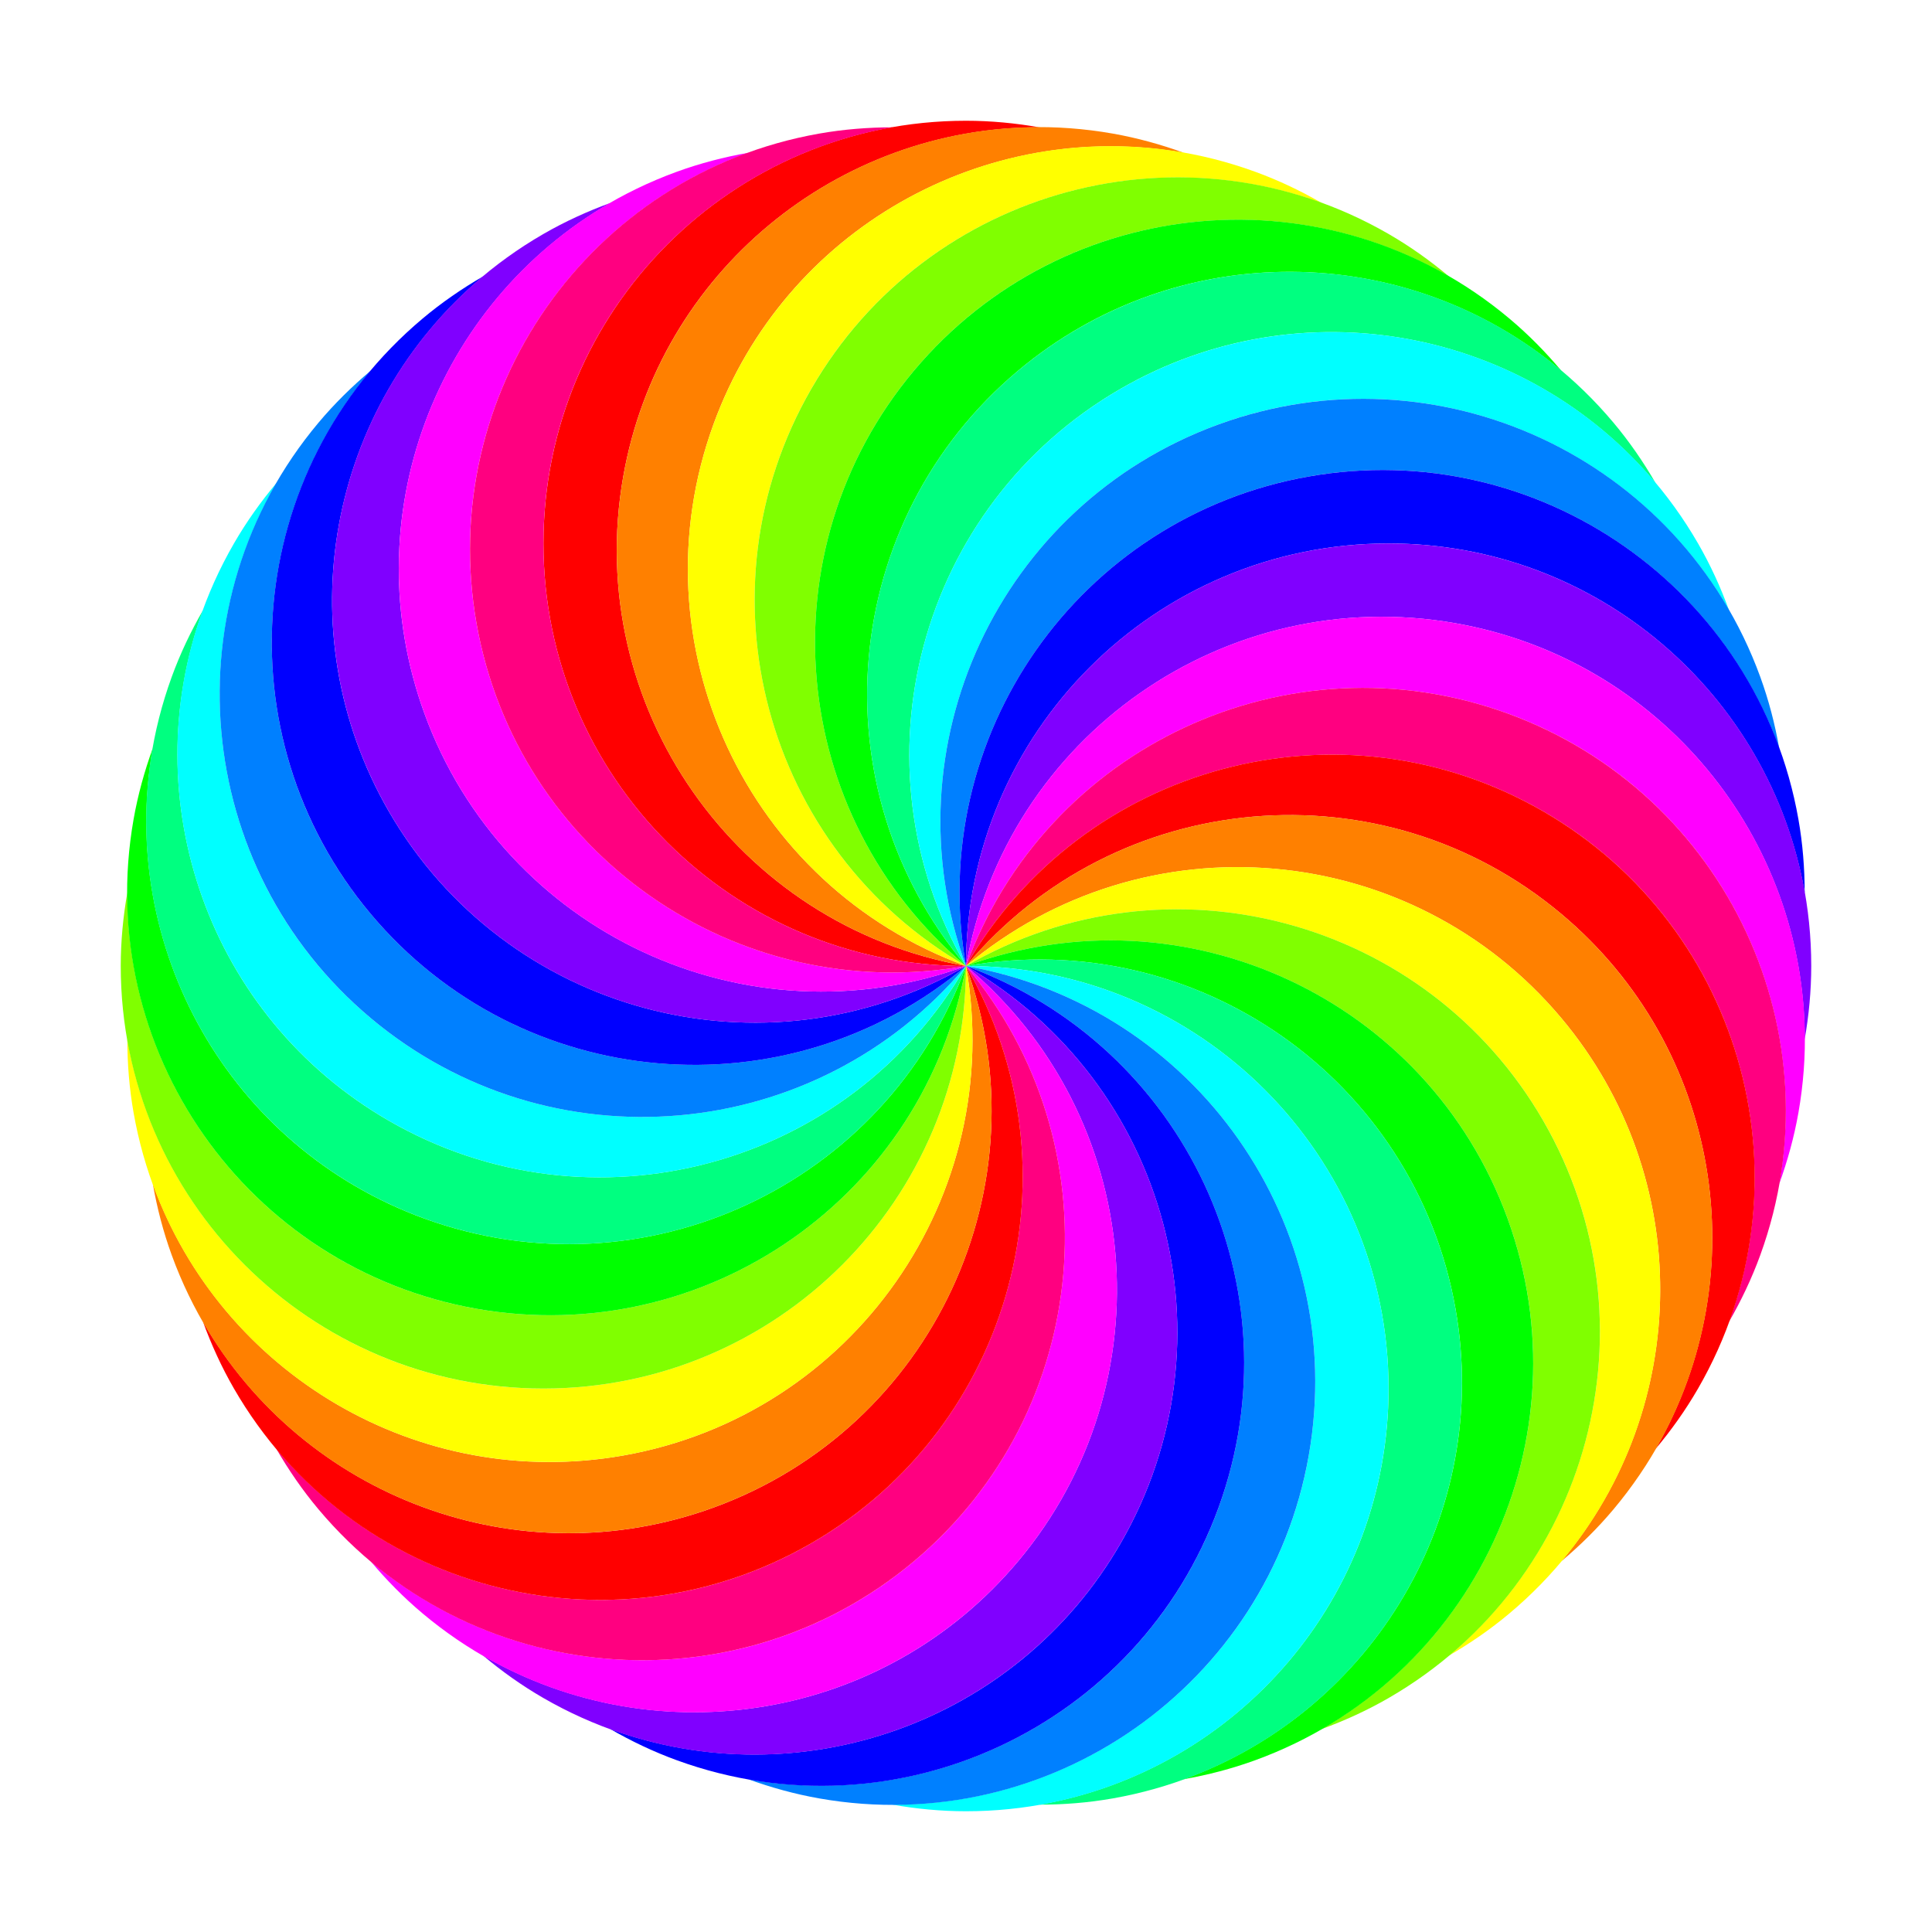
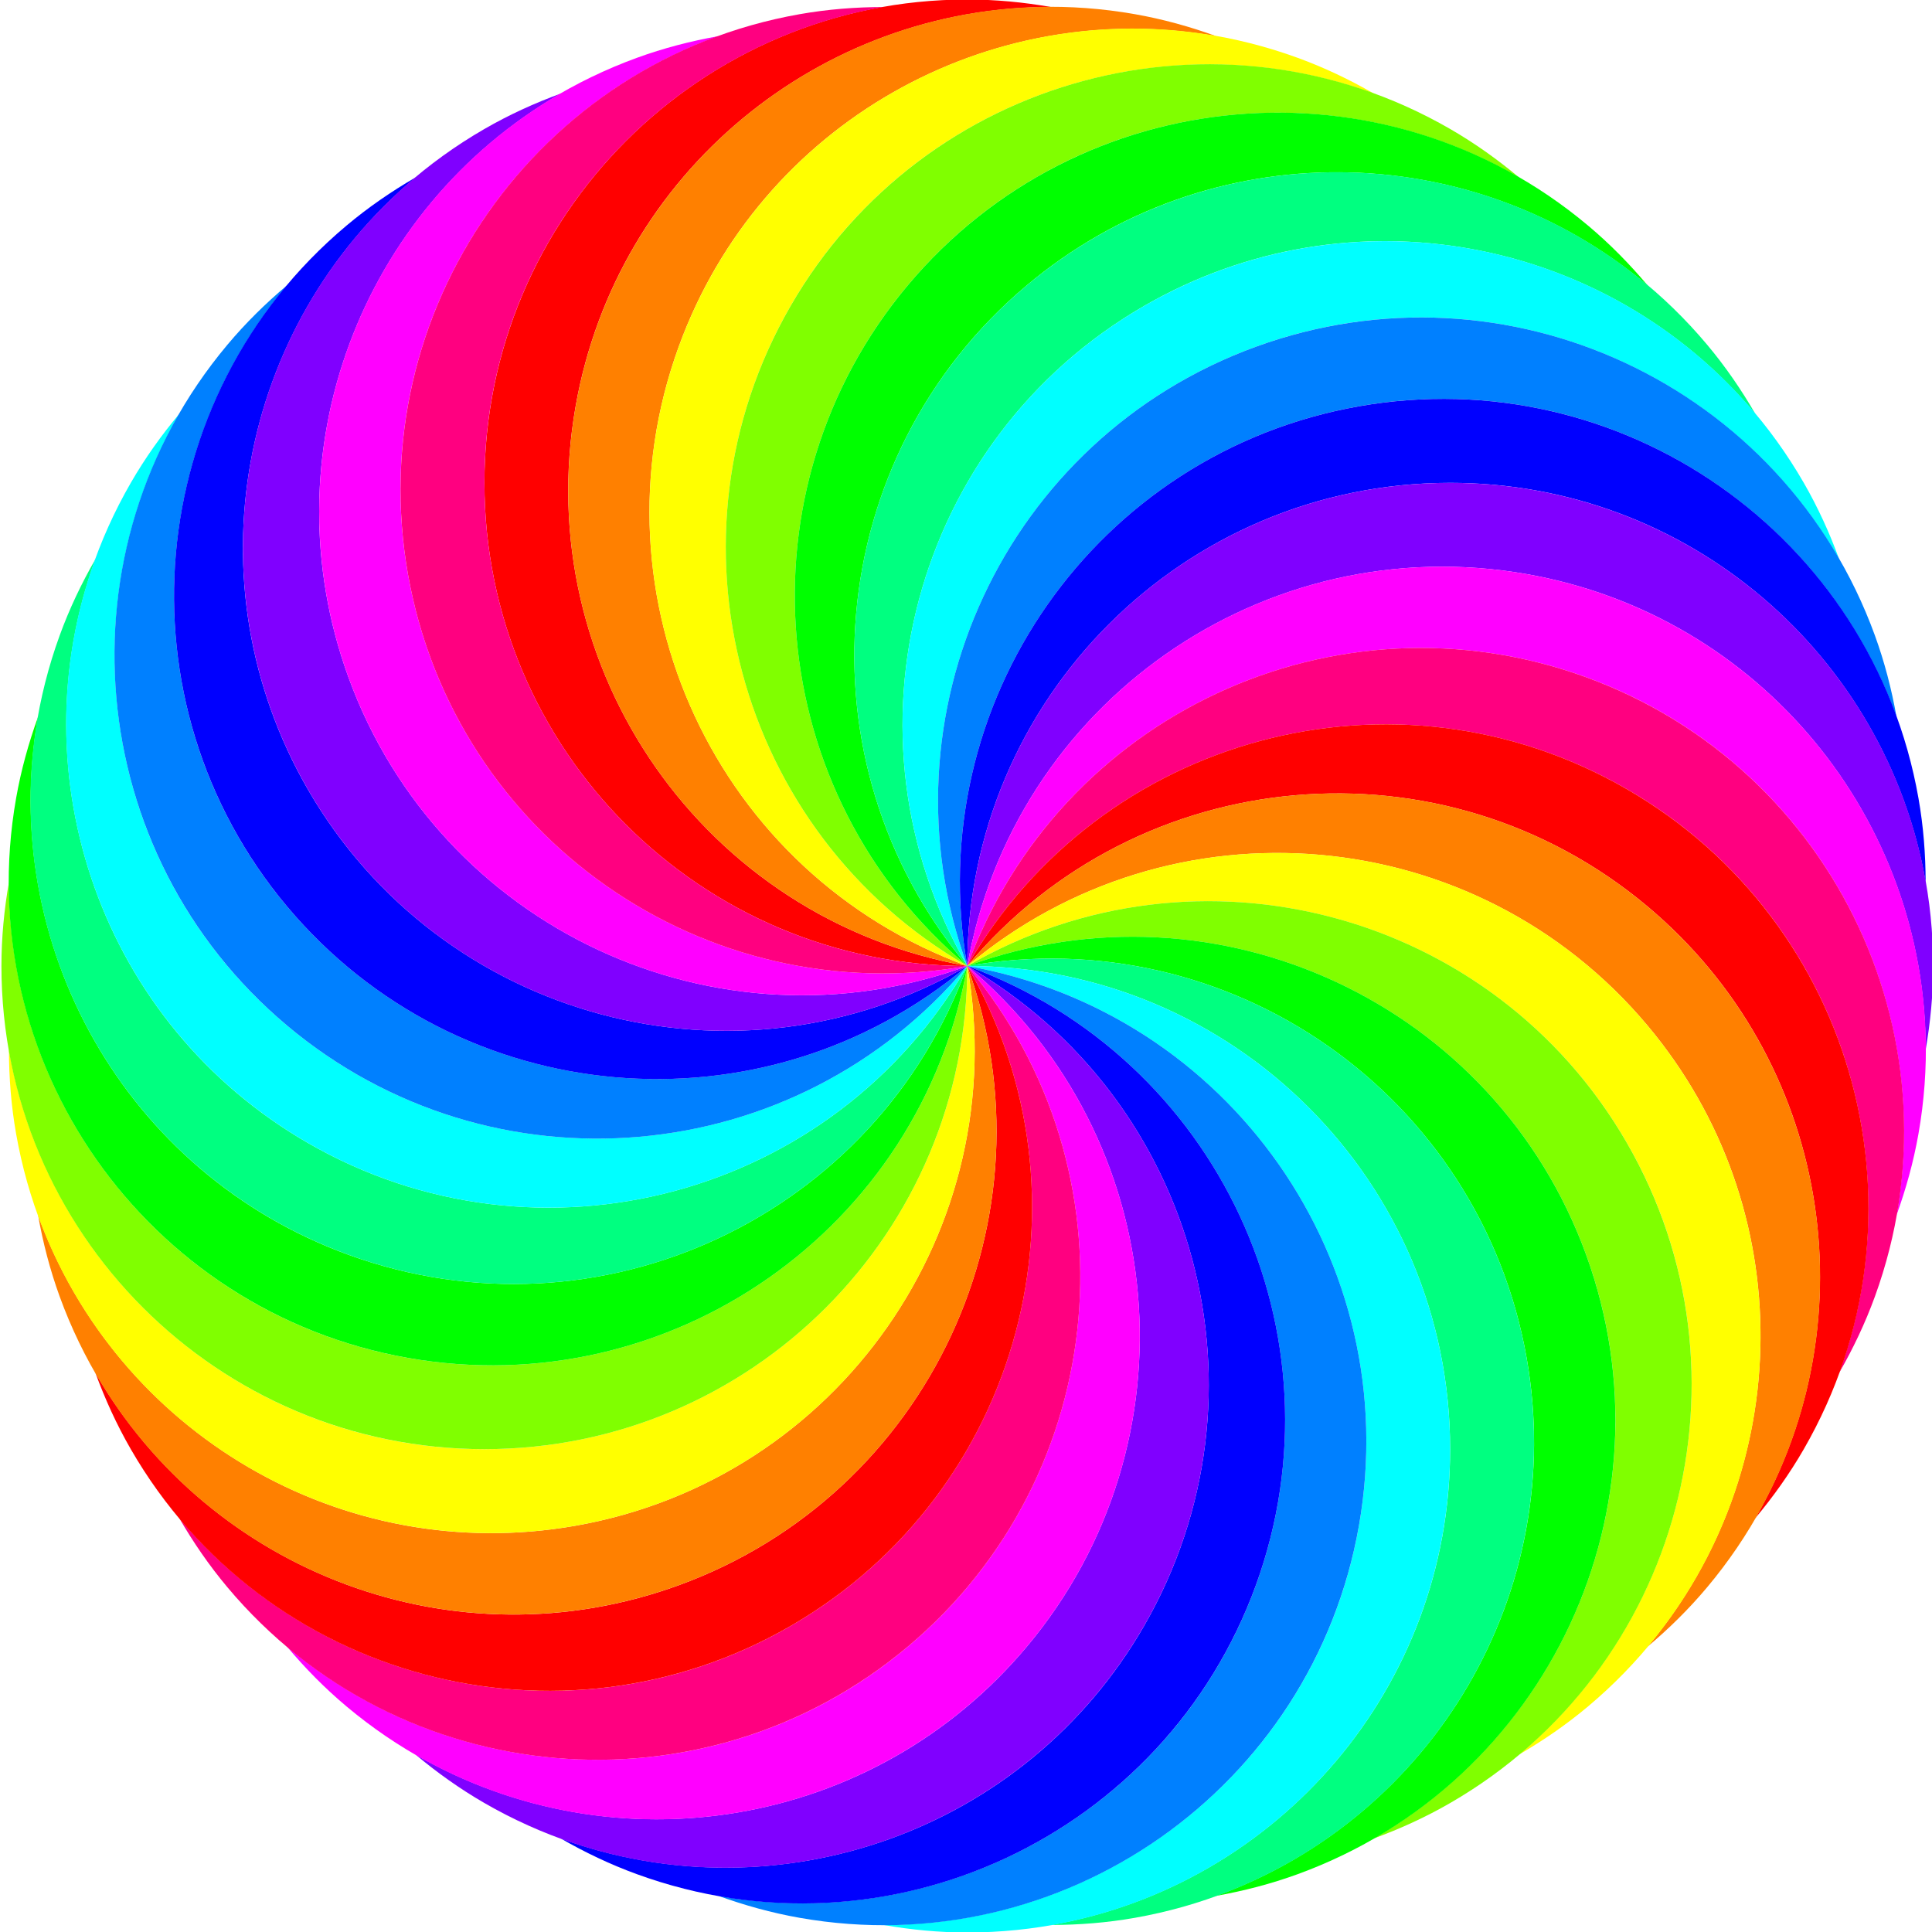
- <svg xmlns="http://www.w3.org/2000/svg" version="1.1" width="720" height="720" id="svg2">
+ <svg xmlns="http://www.w3.org/2000/svg" id="svg2" height="1500" width="1500" version="1.1">
  <defs id="defs4" />
-   <g transform="matrix(1.266383,0,0,1.266383,-118.8176,-109.1719)" id="g4142">
-     <path d="m 378.099,121.742 c -68.684,0 -124.345,55.711 -124.345,124.395 0,68.684 55.66,124.345 124.345,124.345 C 310.458,358.555 265.306,294.051 277.233,226.41 287.878,166.039 340.391,123.62 399.651,123.669 c -7.001,-1.223 -14.201,-1.927 -21.552,-1.927 z" id="path3948" style="fill:#ff0000;fill-opacity:1;stroke:none" />
-     <path d="M 421.292,125.521 C 353.651,113.594 289.162,158.793 277.235,226.434 c -11.927,67.641 33.223,132.121 100.863,144.048 -64.542,-23.491 -97.806,-94.856 -74.315,-159.398 20.967,-57.606 80.048,-90.262 138.399,-79.923 -6.682,-2.421 -13.65,-4.364 -20.89,-5.64 z" id="path4120" style="fill:#ff8000;fill-opacity:1;stroke:none" />
-     <path d="m 463.173,136.743 c -64.542,-23.491 -135.9,9.823 -159.391,74.365 -23.491,64.542 9.775,135.883 74.317,159.374 -59.482,-34.342 -79.849,-110.398 -45.507,-169.881 30.651,-53.09 94.506,-74.991 150.175,-54.676 -6.161,-3.544 -12.685,-6.668 -19.594,-9.182 z" id="path4122" style="fill:#ffff00;fill-opacity:1;stroke:none" />
-     <path d="m 502.469,155.067 c -59.482,-34.342 -135.541,-13.925 -169.883,45.557 -34.342,59.482 -13.969,135.516 45.513,169.858 -52.615,-44.149 -59.466,-122.587 -15.316,-175.202 39.405,-46.961 106.092,-57.441 157.387,-27.768 -5.452,-4.56 -11.335,-8.769 -17.701,-12.445 z" id="path4124" style="fill:#80ff00;fill-opacity:1;stroke:none" />
-     <path d="m 537.985,179.936 c -52.615,-44.149 -131.064,-37.25 -175.213,15.365 -44.149,52.615 -37.289,131.031 15.326,175.181 -44.149,-52.615 -37.275,-131.051 15.34,-175.2 46.961,-39.405 114.454,-38.145 159.818,-0.016 -4.577,-5.438 -9.64,-10.604 -15.271,-15.33 z" id="path4126" style="fill:#00ff00;fill-opacity:1;stroke:none" />
-     <path d="m 568.644,210.595 c -44.149,-52.615 -122.604,-59.443 -175.22,-15.294 -52.615,44.149 -59.476,122.565 -15.326,175.181 -34.342,-59.482 -13.952,-135.532 45.53,-169.875 53.09,-30.651 119.34,-17.691 157.393,27.736 -3.563,-6.15 -7.652,-12.117 -12.377,-17.749 z" id="path4128" style="fill:#00ff80;fill-opacity:1;stroke:none" />
-     <path d="M 593.514,246.112 C 559.172,186.63 483.094,166.282 423.612,200.624 c -59.482,34.342 -79.855,110.376 -45.513,169.858 -23.491,-64.542 9.795,-135.896 74.337,-159.387 57.606,-20.967 120.598,3.301 150.186,54.646 -2.441,-6.675 -5.432,-13.262 -9.107,-19.628 z" id="path4130" style="fill:#00ffff;fill-opacity:1;stroke:none" />
-     <path d="M 611.838,285.408 C 588.346,220.866 516.958,187.616 452.416,211.108 387.874,234.599 354.607,305.94 378.099,370.482 366.172,302.841 411.343,238.351 478.983,226.424 c 60.371,-10.645 118.193,24.192 138.415,79.895 -1.245,-6.998 -3.046,-14.003 -5.561,-20.912 z" id="path4132" style="fill:#0080ff;fill-opacity:1;stroke:none" />
-     <path d="m 623.06,327.289 c -11.927,-67.641 -76.457,-112.781 -144.098,-100.855 -67.641,11.927 -112.79,76.407 -100.863,144.048 0,-68.684 55.683,-124.351 124.368,-124.351 61.303,-2e-13 112.197,44.349 122.438,102.717 -0.011,-7.107 -0.568,-14.32 -1.845,-21.56 z" id="path4134" style="fill:#0000ff;fill-opacity:1;stroke:none" />
-     <path d="m 626.838,370.482 c 0,-68.684 -55.711,-124.345 -124.395,-124.345 -68.684,9e-14 -124.345,55.66 -124.345,124.345 11.927,-67.641 76.431,-112.792 144.071,-100.865 60.371,10.645 102.791,63.158 102.742,122.418 1.223,-7.001 1.927,-14.201 1.927,-21.552 z" id="path4136" style="fill:#8000ff;fill-opacity:1;stroke:none" />
-     <path d="m 623.06,413.675 c 11.927,-67.641 -33.272,-132.13 -100.913,-144.057 -67.641,-11.927 -132.121,33.223 -144.048,100.863 23.491,-64.542 94.856,-97.806 159.398,-74.315 57.606,20.967 90.262,80.048 79.923,138.399 2.421,-6.682 4.364,-13.65 5.64,-20.89 z" id="path4138" style="fill:#ff00ff;fill-opacity:1;stroke:none" />
-     <path d="m 611.838,455.556 c 23.491,-64.542 -9.823,-135.9 -74.365,-159.391 -64.542,-23.491 -135.883,9.775 -159.374,74.317 34.342,-59.482 110.398,-79.849 169.881,-45.507 53.09,30.651 74.991,94.506 54.676,150.175 3.544,-6.161 6.668,-12.685 9.182,-19.594 z" id="path4140" style="fill:#ff0080;fill-opacity:1;stroke:none" />
+   <g id="g4142" transform="matrix(3.014732,0,0,3.016692,-388.8659,-367.6299)">
+     <path style="fill:#ff0000;fill-opacity:1;stroke:none" id="path3948" d="m 378.099,121.742 c -68.684,0 -124.345,55.711 -124.345,124.395 0,68.684 55.66,124.345 124.345,124.345 -67.641,-11.927 -112.792,-76.431 -100.865,-144.071 10.645,-60.371 63.158,-102.791 122.418,-102.742 -7.001,-1.223 -14.201,-1.927 -21.552,-1.927 z" />
+     <path style="fill:#ff8000;fill-opacity:1;stroke:none" id="path4120" d="m 421.292,125.521 c -67.641,-11.927 -132.13,33.272 -144.057,100.913 -11.927,67.641 33.223,132.121 100.863,144.048 -64.542,-23.491 -97.806,-94.856 -74.315,-159.398 20.967,-57.606 80.048,-90.262 138.399,-79.923 -6.682,-2.421 -13.65,-4.364 -20.89,-5.64 z" />
+     <path style="fill:#ffff00;fill-opacity:1;stroke:none" id="path4122" d="m 463.173,136.743 c -64.542,-23.491 -135.9,9.823 -159.391,74.365 -23.491,64.542 9.775,135.883 74.317,159.374 -59.482,-34.342 -79.849,-110.398 -45.507,-169.881 30.651,-53.09 94.506,-74.991 150.175,-54.676 -6.161,-3.544 -12.685,-6.668 -19.594,-9.182 z" />
+     <path style="fill:#80ff00;fill-opacity:1;stroke:none" id="path4124" d="M 502.469,155.067 C 442.986,120.725 366.927,141.142 332.585,200.624 298.243,260.106 318.616,336.14 378.099,370.482 325.483,326.332 318.633,247.895 362.782,195.28 c 39.405,-46.961 106.092,-57.441 157.387,-27.768 -5.452,-4.56 -11.335,-8.769 -17.701,-12.445 z" />
+     <path style="fill:#00ff00;fill-opacity:1;stroke:none" id="path4126" d="M 537.985,179.936 C 485.37,135.787 406.922,142.686 362.772,195.301 318.623,247.916 325.483,326.332 378.099,370.482 333.949,317.867 340.823,239.431 393.439,195.282 c 46.961,-39.405 114.454,-38.145 159.818,-0.016 -4.577,-5.438 -9.64,-10.604 -15.271,-15.33 z" />
+     <path style="fill:#00ff80;fill-opacity:1;stroke:none" id="path4128" d="M 568.644,210.595 C 524.495,157.98 446.04,151.152 393.425,195.301 340.81,239.451 333.949,317.867 378.099,370.482 343.756,311 364.146,234.95 423.629,200.607 c 53.09,-30.651 119.34,-17.691 157.393,27.736 -3.563,-6.15 -7.652,-12.117 -12.377,-17.749 z" />
+     <path style="fill:#00ffff;fill-opacity:1;stroke:none" id="path4130" d="m 593.514,246.112 c -34.342,-59.482 -110.419,-79.83 -169.902,-45.488 -59.482,34.342 -79.855,110.376 -45.513,169.858 -23.491,-64.542 9.795,-135.896 74.337,-159.387 57.606,-20.967 120.598,3.301 150.186,54.646 -2.441,-6.675 -5.432,-13.262 -9.107,-19.628 z" />
+     <path style="fill:#0080ff;fill-opacity:1;stroke:none" id="path4132" d="m 611.838,285.408 c -23.491,-64.542 -94.88,-97.791 -159.422,-74.3 -64.542,23.491 -97.809,94.832 -74.317,159.374 -11.927,-67.641 33.244,-132.131 100.885,-144.058 60.371,-10.645 118.193,24.192 138.415,79.895 -1.245,-6.997 -3.046,-14.003 -5.561,-20.912 z" />
+     <path style="fill:#0000ff;fill-opacity:1;stroke:none" id="path4134" d="m 623.06,327.289 c -11.927,-67.641 -76.457,-112.781 -144.098,-100.855 -67.641,11.927 -112.79,76.407 -100.863,144.048 0,-68.684 55.683,-124.351 124.368,-124.351 61.303,0 112.197,44.349 122.438,102.717 -0.011,-7.107 -0.568,-14.32 -1.845,-21.56 z" />
+     <path style="fill:#8000ff;fill-opacity:1;stroke:none" id="path4136" d="m 626.838,370.482 c 0,-68.684 -55.711,-124.345 -124.395,-124.345 -68.684,0 -124.345,55.66 -124.345,124.345 11.927,-67.641 76.431,-112.792 144.071,-100.865 60.371,10.645 102.791,63.158 102.742,122.418 1.223,-7.001 1.927,-14.201 1.927,-21.552 z" />
+     <path style="fill:#ff00ff;fill-opacity:1;stroke:none" id="path4138" d="m 623.06,413.675 c 11.927,-67.641 -33.272,-132.13 -100.913,-144.057 -67.641,-11.927 -132.121,33.223 -144.048,100.863 23.491,-64.542 94.856,-97.806 159.398,-74.315 57.606,20.967 90.262,80.048 79.923,138.399 2.421,-6.682 4.364,-13.65 5.64,-20.89 z" />
+     <path style="fill:#ff0080;fill-opacity:1;stroke:none" id="path4140" d="m 611.838,455.556 c 23.491,-64.542 -9.823,-135.9 -74.365,-159.391 -64.542,-23.491 -135.883,9.775 -159.374,74.317 34.342,-59.482 110.398,-79.849 169.881,-45.507 53.09,30.651 74.991,94.505 54.676,150.175 3.544,-6.161 6.668,-12.685 9.182,-19.594 z" />
  </g>
-   <g transform="matrix(-0.6331915,1.09672,-1.09672,-0.6331915,1005.724,179.9178)" id="g4156">
-     <path d="m 378.099,121.742 c -68.684,0 -124.345,55.711 -124.345,124.395 0,68.684 55.66,124.345 124.345,124.345 C 310.458,358.555 265.306,294.051 277.233,226.41 287.878,166.039 340.391,123.62 399.651,123.669 c -7.001,-1.223 -14.201,-1.927 -21.552,-1.927 z" id="path4158" style="fill:#ff0000;fill-opacity:1;stroke:none" />
-     <path d="M 421.292,125.521 C 353.651,113.594 289.162,158.793 277.235,226.434 c -11.927,67.641 33.223,132.121 100.863,144.048 -64.542,-23.491 -97.806,-94.856 -74.315,-159.398 20.967,-57.606 80.048,-90.262 138.399,-79.923 -6.682,-2.421 -13.65,-4.364 -20.89,-5.64 z" id="path4160" style="fill:#ff8000;fill-opacity:1;stroke:none" />
-     <path d="m 463.173,136.743 c -64.542,-23.491 -135.9,9.823 -159.391,74.365 -23.491,64.542 9.775,135.883 74.317,159.374 -59.482,-34.342 -79.849,-110.398 -45.507,-169.881 30.651,-53.09 94.506,-74.991 150.175,-54.676 -6.161,-3.544 -12.685,-6.668 -19.594,-9.182 z" id="path4162" style="fill:#ffff00;fill-opacity:1;stroke:none" />
-     <path d="m 502.469,155.067 c -59.482,-34.342 -135.541,-13.925 -169.883,45.557 -34.342,59.482 -13.969,135.516 45.513,169.858 -52.615,-44.149 -59.466,-122.587 -15.316,-175.202 39.405,-46.961 106.092,-57.441 157.387,-27.768 -5.452,-4.56 -11.335,-8.769 -17.701,-12.445 z" id="path4164" style="fill:#80ff00;fill-opacity:1;stroke:none" />
-     <path d="m 537.985,179.936 c -52.615,-44.149 -131.064,-37.25 -175.213,15.365 -44.149,52.615 -37.289,131.031 15.326,175.181 -44.149,-52.615 -37.275,-131.051 15.34,-175.2 46.961,-39.405 114.454,-38.145 159.818,-0.016 -4.577,-5.438 -9.64,-10.604 -15.271,-15.33 z" id="path4166" style="fill:#00ff00;fill-opacity:1;stroke:none" />
-     <path d="m 568.644,210.595 c -44.149,-52.615 -122.604,-59.443 -175.22,-15.294 -52.615,44.149 -59.476,122.565 -15.326,175.181 -34.342,-59.482 -13.952,-135.532 45.53,-169.875 53.09,-30.651 119.34,-17.691 157.393,27.736 -3.563,-6.15 -7.652,-12.117 -12.377,-17.749 z" id="path4168" style="fill:#00ff80;fill-opacity:1;stroke:none" />
-     <path d="M 593.514,246.112 C 559.172,186.63 483.094,166.282 423.612,200.624 c -59.482,34.342 -79.855,110.376 -45.513,169.858 -23.491,-64.542 9.795,-135.896 74.337,-159.387 57.606,-20.967 120.598,3.301 150.186,54.646 -2.441,-6.675 -5.432,-13.262 -9.107,-19.628 z" id="path4170" style="fill:#00ffff;fill-opacity:1;stroke:none" />
-     <path d="M 611.838,285.408 C 588.346,220.866 516.958,187.616 452.416,211.108 387.874,234.599 354.607,305.94 378.099,370.482 366.172,302.841 411.343,238.351 478.983,226.424 c 60.371,-10.645 118.193,24.192 138.415,79.895 -1.245,-6.998 -3.046,-14.003 -5.561,-20.912 z" id="path4172" style="fill:#0080ff;fill-opacity:1;stroke:none" />
-     <path d="m 623.06,327.289 c -11.927,-67.641 -76.457,-112.781 -144.098,-100.855 -67.641,11.927 -112.79,76.407 -100.863,144.048 0,-68.684 55.683,-124.351 124.368,-124.351 61.303,-2e-13 112.197,44.349 122.438,102.717 -0.011,-7.107 -0.568,-14.32 -1.845,-21.56 z" id="path4174" style="fill:#0000ff;fill-opacity:1;stroke:none" />
-     <path d="m 626.838,370.482 c 0,-68.684 -55.711,-124.345 -124.395,-124.345 -68.684,9e-14 -124.345,55.66 -124.345,124.345 11.927,-67.641 76.431,-112.792 144.071,-100.865 60.371,10.645 102.791,63.158 102.742,122.418 1.223,-7.001 1.927,-14.201 1.927,-21.552 z" id="path4176" style="fill:#8000ff;fill-opacity:1;stroke:none" />
-     <path d="m 623.06,413.675 c 11.927,-67.641 -33.272,-132.13 -100.913,-144.057 -67.641,-11.927 -132.121,33.223 -144.048,100.863 23.491,-64.542 94.856,-97.806 159.398,-74.315 57.606,20.967 90.262,80.048 79.923,138.399 2.421,-6.682 4.364,-13.65 5.64,-20.89 z" id="path4178" style="fill:#ff00ff;fill-opacity:1;stroke:none" />
-     <path d="m 611.838,455.556 c 23.491,-64.542 -9.823,-135.9 -74.365,-159.391 -64.542,-23.491 -135.883,9.775 -159.374,74.317 34.342,-59.482 110.398,-79.849 169.881,-45.507 53.09,30.651 74.991,94.506 54.676,150.175 3.544,-6.161 6.668,-12.685 9.182,-19.594 z" id="path4180" style="fill:#ff0080;fill-opacity:1;stroke:none" />
+   <g id="g4156" transform="matrix(-1.507366,2.612532,-2.610835,-1.508346,2288.2,321.0203)">
+     <path style="fill:#ff0000;fill-opacity:1;stroke:none" id="path4158" d="m 378.099,121.742 c -68.684,0 -124.345,55.711 -124.345,124.395 0,68.684 55.66,124.345 124.345,124.345 -67.641,-11.927 -112.792,-76.431 -100.865,-144.071 10.645,-60.371 63.158,-102.791 122.418,-102.742 -7.001,-1.223 -14.201,-1.927 -21.552,-1.927 z" />
+     <path style="fill:#ff8000;fill-opacity:1;stroke:none" id="path4160" d="m 421.292,125.521 c -67.641,-11.927 -132.13,33.272 -144.057,100.913 -11.927,67.641 33.223,132.121 100.863,144.048 -64.542,-23.491 -97.806,-94.856 -74.315,-159.398 20.967,-57.606 80.048,-90.262 138.399,-79.923 -6.682,-2.421 -13.65,-4.364 -20.89,-5.64 z" />
+     <path style="fill:#ffff00;fill-opacity:1;stroke:none" id="path4162" d="m 463.173,136.743 c -64.542,-23.491 -135.9,9.823 -159.391,74.365 -23.491,64.542 9.775,135.883 74.317,159.374 -59.482,-34.342 -79.849,-110.398 -45.507,-169.881 30.651,-53.09 94.506,-74.991 150.175,-54.676 -6.161,-3.544 -12.685,-6.668 -19.594,-9.182 z" />
+     <path style="fill:#80ff00;fill-opacity:1;stroke:none" id="path4164" d="M 502.469,155.067 C 442.986,120.725 366.927,141.142 332.585,200.624 298.243,260.106 318.616,336.14 378.099,370.482 325.483,326.332 318.633,247.895 362.782,195.28 c 39.405,-46.961 106.092,-57.441 157.387,-27.768 -5.452,-4.56 -11.335,-8.769 -17.701,-12.445 z" />
+     <path style="fill:#00ff00;fill-opacity:1;stroke:none" id="path4166" d="M 537.985,179.936 C 485.37,135.787 406.922,142.686 362.772,195.301 318.623,247.916 325.483,326.332 378.099,370.482 333.949,317.867 340.823,239.431 393.439,195.282 c 46.961,-39.405 114.454,-38.145 159.818,-0.016 -4.577,-5.438 -9.64,-10.604 -15.271,-15.33 z" />
+     <path style="fill:#00ff80;fill-opacity:1;stroke:none" id="path4168" d="M 568.644,210.595 C 524.495,157.98 446.04,151.152 393.425,195.301 340.81,239.451 333.949,317.867 378.099,370.482 343.756,311 364.146,234.95 423.629,200.607 c 53.09,-30.651 119.34,-17.691 157.393,27.736 -3.563,-6.15 -7.652,-12.117 -12.377,-17.749 z" />
+     <path style="fill:#00ffff;fill-opacity:1;stroke:none" id="path4170" d="m 593.514,246.112 c -34.342,-59.482 -110.419,-79.83 -169.902,-45.488 -59.482,34.342 -79.855,110.376 -45.513,169.858 -23.491,-64.542 9.795,-135.896 74.337,-159.387 57.606,-20.967 120.598,3.301 150.186,54.646 -2.441,-6.675 -5.432,-13.262 -9.107,-19.628 z" />
+     <path style="fill:#0080ff;fill-opacity:1;stroke:none" id="path4172" d="m 611.838,285.408 c -23.491,-64.542 -94.88,-97.791 -159.422,-74.3 -64.542,23.491 -97.809,94.832 -74.317,159.374 -11.927,-67.641 33.244,-132.131 100.885,-144.058 60.371,-10.645 118.193,24.192 138.415,79.895 -1.245,-6.997 -3.046,-14.003 -5.561,-20.912 z" />
+     <path style="fill:#0000ff;fill-opacity:1;stroke:none" id="path4174" d="m 623.06,327.289 c -11.927,-67.641 -76.457,-112.781 -144.098,-100.855 -67.641,11.927 -112.79,76.407 -100.863,144.048 0,-68.684 55.683,-124.351 124.368,-124.351 61.303,0 112.197,44.349 122.438,102.717 -0.011,-7.107 -0.568,-14.32 -1.845,-21.56 z" />
+     <path style="fill:#8000ff;fill-opacity:1;stroke:none" id="path4176" d="m 626.838,370.482 c 0,-68.684 -55.711,-124.345 -124.395,-124.345 -68.684,0 -124.345,55.66 -124.345,124.345 11.927,-67.641 76.431,-112.792 144.071,-100.865 60.371,10.645 102.791,63.158 102.742,122.418 1.223,-7.001 1.927,-14.201 1.927,-21.552 z" />
+     <path style="fill:#ff00ff;fill-opacity:1;stroke:none" id="path4178" d="m 623.06,413.675 c 11.927,-67.641 -33.272,-132.13 -100.913,-144.057 -67.641,-11.927 -132.121,33.223 -144.048,100.863 23.491,-64.542 94.856,-97.806 159.398,-74.315 57.606,20.967 90.262,80.048 79.923,138.399 2.421,-6.682 4.364,-13.65 5.64,-20.89 z" />
+     <path style="fill:#ff0080;fill-opacity:1;stroke:none" id="path4180" d="m 611.838,455.556 c 23.491,-64.542 -9.823,-135.9 -74.365,-159.391 -64.542,-23.491 -135.883,9.775 -159.374,74.317 34.342,-59.482 110.398,-79.849 169.881,-45.507 53.09,30.651 74.991,94.505 54.676,150.175 3.544,-6.161 6.668,-12.685 9.182,-19.594 z" />
  </g>
-   <g transform="matrix(-0.6331915,-1.09672,1.09672,-0.6331915,193.094,1009.254)" id="g4182">
-     <path d="m 378.099,121.742 c -68.684,0 -124.345,55.711 -124.345,124.395 0,68.684 55.66,124.345 124.345,124.345 C 310.458,358.555 265.306,294.051 277.233,226.41 287.878,166.039 340.391,123.62 399.651,123.669 c -7.001,-1.223 -14.201,-1.927 -21.552,-1.927 z" id="path4184" style="fill:#ff0000;fill-opacity:1;stroke:none" />
-     <path d="M 421.292,125.521 C 353.651,113.594 289.162,158.793 277.235,226.434 c -11.927,67.641 33.223,132.121 100.863,144.048 -64.542,-23.491 -97.806,-94.856 -74.315,-159.398 20.967,-57.606 80.048,-90.262 138.399,-79.923 -6.682,-2.421 -13.65,-4.364 -20.89,-5.64 z" id="path4186" style="fill:#ff8000;fill-opacity:1;stroke:none" />
-     <path d="m 463.173,136.743 c -64.542,-23.491 -135.9,9.823 -159.391,74.365 -23.491,64.542 9.775,135.883 74.317,159.374 -59.482,-34.342 -79.849,-110.398 -45.507,-169.881 30.651,-53.09 94.506,-74.991 150.175,-54.676 -6.161,-3.544 -12.685,-6.668 -19.594,-9.182 z" id="path4188" style="fill:#ffff00;fill-opacity:1;stroke:none" />
-     <path d="m 502.469,155.067 c -59.482,-34.342 -135.541,-13.925 -169.883,45.557 -34.342,59.482 -13.969,135.516 45.513,169.858 -52.615,-44.149 -59.466,-122.587 -15.316,-175.202 39.405,-46.961 106.092,-57.441 157.387,-27.768 -5.452,-4.56 -11.335,-8.769 -17.701,-12.445 z" id="path4190" style="fill:#80ff00;fill-opacity:1;stroke:none" />
-     <path d="m 537.985,179.936 c -52.615,-44.149 -131.064,-37.25 -175.213,15.365 -44.149,52.615 -37.289,131.031 15.326,175.181 -44.149,-52.615 -37.275,-131.051 15.34,-175.2 46.961,-39.405 114.454,-38.145 159.818,-0.016 -4.577,-5.438 -9.64,-10.604 -15.271,-15.33 z" id="path4192" style="fill:#00ff00;fill-opacity:1;stroke:none" />
-     <path d="m 568.644,210.595 c -44.149,-52.615 -122.604,-59.443 -175.22,-15.294 -52.615,44.149 -59.476,122.565 -15.326,175.181 -34.342,-59.482 -13.952,-135.532 45.53,-169.875 53.09,-30.651 119.34,-17.691 157.393,27.736 -3.563,-6.15 -7.652,-12.117 -12.377,-17.749 z" id="path4194" style="fill:#00ff80;fill-opacity:1;stroke:none" />
-     <path d="M 593.514,246.112 C 559.172,186.63 483.094,166.282 423.612,200.624 c -59.482,34.342 -79.855,110.376 -45.513,169.858 -23.491,-64.542 9.795,-135.896 74.337,-159.387 57.606,-20.967 120.598,3.301 150.186,54.646 -2.441,-6.675 -5.432,-13.262 -9.107,-19.628 z" id="path4196" style="fill:#00ffff;fill-opacity:1;stroke:none" />
-     <path d="M 611.838,285.408 C 588.346,220.866 516.958,187.616 452.416,211.108 387.874,234.599 354.607,305.94 378.099,370.482 366.172,302.841 411.343,238.351 478.983,226.424 c 60.371,-10.645 118.193,24.192 138.415,79.895 -1.245,-6.998 -3.046,-14.003 -5.561,-20.912 z" id="path4198" style="fill:#0080ff;fill-opacity:1;stroke:none" />
-     <path d="m 623.06,327.289 c -11.927,-67.641 -76.457,-112.781 -144.098,-100.855 -67.641,11.927 -112.79,76.407 -100.863,144.048 0,-68.684 55.683,-124.351 124.368,-124.351 61.303,-2e-13 112.197,44.349 122.438,102.717 -0.011,-7.107 -0.568,-14.32 -1.845,-21.56 z" id="path4200" style="fill:#0000ff;fill-opacity:1;stroke:none" />
-     <path d="m 626.838,370.482 c 0,-68.684 -55.711,-124.345 -124.395,-124.345 -68.684,9e-14 -124.345,55.66 -124.345,124.345 11.927,-67.641 76.431,-112.792 144.071,-100.865 60.371,10.645 102.791,63.158 102.742,122.418 1.223,-7.001 1.927,-14.201 1.927,-21.552 z" id="path4202" style="fill:#8000ff;fill-opacity:1;stroke:none" />
-     <path d="m 623.06,413.675 c 11.927,-67.641 -33.272,-132.13 -100.913,-144.057 -67.641,-11.927 -132.121,33.223 -144.048,100.863 23.491,-64.542 94.856,-97.806 159.398,-74.315 57.606,20.967 90.262,80.048 79.923,138.399 2.421,-6.682 4.364,-13.65 5.64,-20.89 z" id="path4204" style="fill:#ff00ff;fill-opacity:1;stroke:none" />
-     <path d="m 611.838,455.556 c 23.491,-64.542 -9.823,-135.9 -74.365,-159.391 -64.542,-23.491 -135.883,9.775 -159.374,74.317 34.342,-59.482 110.398,-79.849 169.881,-45.507 53.09,30.651 74.991,94.506 54.676,150.175 3.544,-6.161 6.668,-12.685 9.182,-19.594 z" id="path4206" style="fill:#ff0080;fill-opacity:1;stroke:none" />
+   <g id="g4182" transform="matrix(-1.507366,-2.612532,2.610835,-1.508346,353.666,2296.61)">
+     <path style="fill:#ff0000;fill-opacity:1;stroke:none" id="path4184" d="m 378.099,121.742 c -68.684,0 -124.345,55.711 -124.345,124.395 0,68.684 55.66,124.345 124.345,124.345 -67.641,-11.927 -112.792,-76.431 -100.865,-144.071 10.645,-60.371 63.158,-102.791 122.418,-102.742 -7.001,-1.223 -14.201,-1.927 -21.552,-1.927 z" />
+     <path style="fill:#ff8000;fill-opacity:1;stroke:none" id="path4186" d="m 421.292,125.521 c -67.641,-11.927 -132.13,33.272 -144.057,100.913 -11.927,67.641 33.223,132.121 100.863,144.048 -64.542,-23.491 -97.806,-94.856 -74.315,-159.398 20.967,-57.606 80.048,-90.262 138.399,-79.923 -6.682,-2.421 -13.65,-4.364 -20.89,-5.64 z" />
+     <path style="fill:#ffff00;fill-opacity:1;stroke:none" id="path4188" d="m 463.173,136.743 c -64.542,-23.491 -135.9,9.823 -159.391,74.365 -23.491,64.542 9.775,135.883 74.317,159.374 -59.482,-34.342 -79.849,-110.398 -45.507,-169.881 30.651,-53.09 94.506,-74.991 150.175,-54.676 -6.161,-3.544 -12.685,-6.668 -19.594,-9.182 z" />
+     <path style="fill:#80ff00;fill-opacity:1;stroke:none" id="path4190" d="M 502.469,155.067 C 442.986,120.725 366.927,141.142 332.585,200.624 298.243,260.106 318.616,336.14 378.099,370.482 325.483,326.332 318.633,247.895 362.782,195.28 c 39.405,-46.961 106.092,-57.441 157.387,-27.768 -5.452,-4.56 -11.335,-8.769 -17.701,-12.445 z" />
+     <path style="fill:#00ff00;fill-opacity:1;stroke:none" id="path4192" d="M 537.985,179.936 C 485.37,135.787 406.922,142.686 362.772,195.301 318.623,247.916 325.483,326.332 378.099,370.482 333.949,317.867 340.823,239.431 393.439,195.282 c 46.961,-39.405 114.454,-38.145 159.818,-0.016 -4.577,-5.438 -9.64,-10.604 -15.271,-15.33 z" />
+     <path style="fill:#00ff80;fill-opacity:1;stroke:none" id="path4194" d="M 568.644,210.595 C 524.495,157.98 446.04,151.152 393.425,195.301 340.81,239.451 333.949,317.867 378.099,370.482 343.756,311 364.146,234.95 423.629,200.607 c 53.09,-30.651 119.34,-17.691 157.393,27.736 -3.563,-6.15 -7.652,-12.117 -12.377,-17.749 z" />
+     <path style="fill:#00ffff;fill-opacity:1;stroke:none" id="path4196" d="m 593.514,246.112 c -34.342,-59.482 -110.419,-79.83 -169.902,-45.488 -59.482,34.342 -79.855,110.376 -45.513,169.858 -23.491,-64.542 9.795,-135.896 74.337,-159.387 57.606,-20.967 120.598,3.301 150.186,54.646 -2.441,-6.675 -5.432,-13.262 -9.107,-19.628 z" />
+     <path style="fill:#0080ff;fill-opacity:1;stroke:none" id="path4198" d="m 611.838,285.408 c -23.491,-64.542 -94.88,-97.791 -159.422,-74.3 -64.542,23.491 -97.809,94.832 -74.317,159.374 -11.927,-67.641 33.244,-132.131 100.885,-144.058 60.371,-10.645 118.193,24.192 138.415,79.895 -1.245,-6.997 -3.046,-14.003 -5.561,-20.912 z" />
+     <path style="fill:#0000ff;fill-opacity:1;stroke:none" id="path4200" d="m 623.06,327.289 c -11.927,-67.641 -76.457,-112.781 -144.098,-100.855 -67.641,11.927 -112.79,76.407 -100.863,144.048 0,-68.684 55.683,-124.351 124.368,-124.351 61.303,0 112.197,44.349 122.438,102.717 -0.011,-7.107 -0.568,-14.32 -1.845,-21.56 z" />
+     <path style="fill:#8000ff;fill-opacity:1;stroke:none" id="path4202" d="m 626.838,370.482 c 0,-68.684 -55.711,-124.345 -124.395,-124.345 -68.684,0 -124.345,55.66 -124.345,124.345 11.927,-67.641 76.431,-112.792 144.071,-100.865 60.371,10.645 102.791,63.158 102.742,122.418 1.223,-7.001 1.927,-14.201 1.927,-21.552 z" />
+     <path style="fill:#ff00ff;fill-opacity:1;stroke:none" id="path4204" d="m 623.06,413.675 c 11.927,-67.641 -33.272,-132.13 -100.913,-144.057 -67.641,-11.927 -132.121,33.223 -144.048,100.863 23.491,-64.542 94.856,-97.806 159.398,-74.315 57.606,20.967 90.262,80.048 79.923,138.399 2.421,-6.682 4.364,-13.65 5.64,-20.89 z" />
+     <path style="fill:#ff0080;fill-opacity:1;stroke:none" id="path4206" d="m 611.838,455.556 c 23.491,-64.542 -9.823,-135.9 -74.365,-159.391 -64.542,-23.491 -135.883,9.775 -159.374,74.317 34.342,-59.482 110.398,-79.849 169.881,-45.507 53.09,30.651 74.991,94.505 54.676,150.175 3.544,-6.161 6.668,-12.685 9.182,-19.594 z" />
  </g>
</svg>
